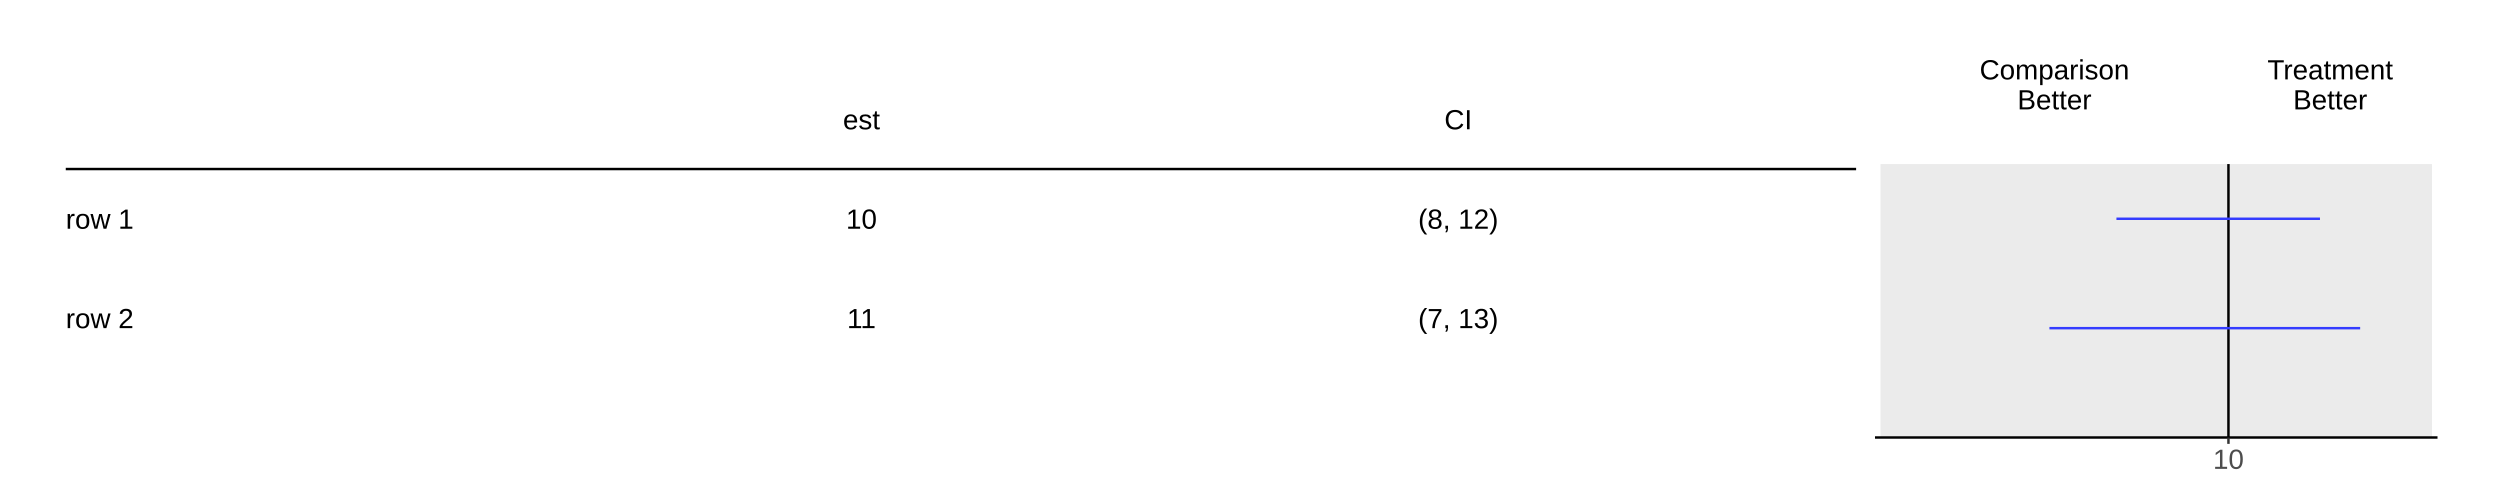
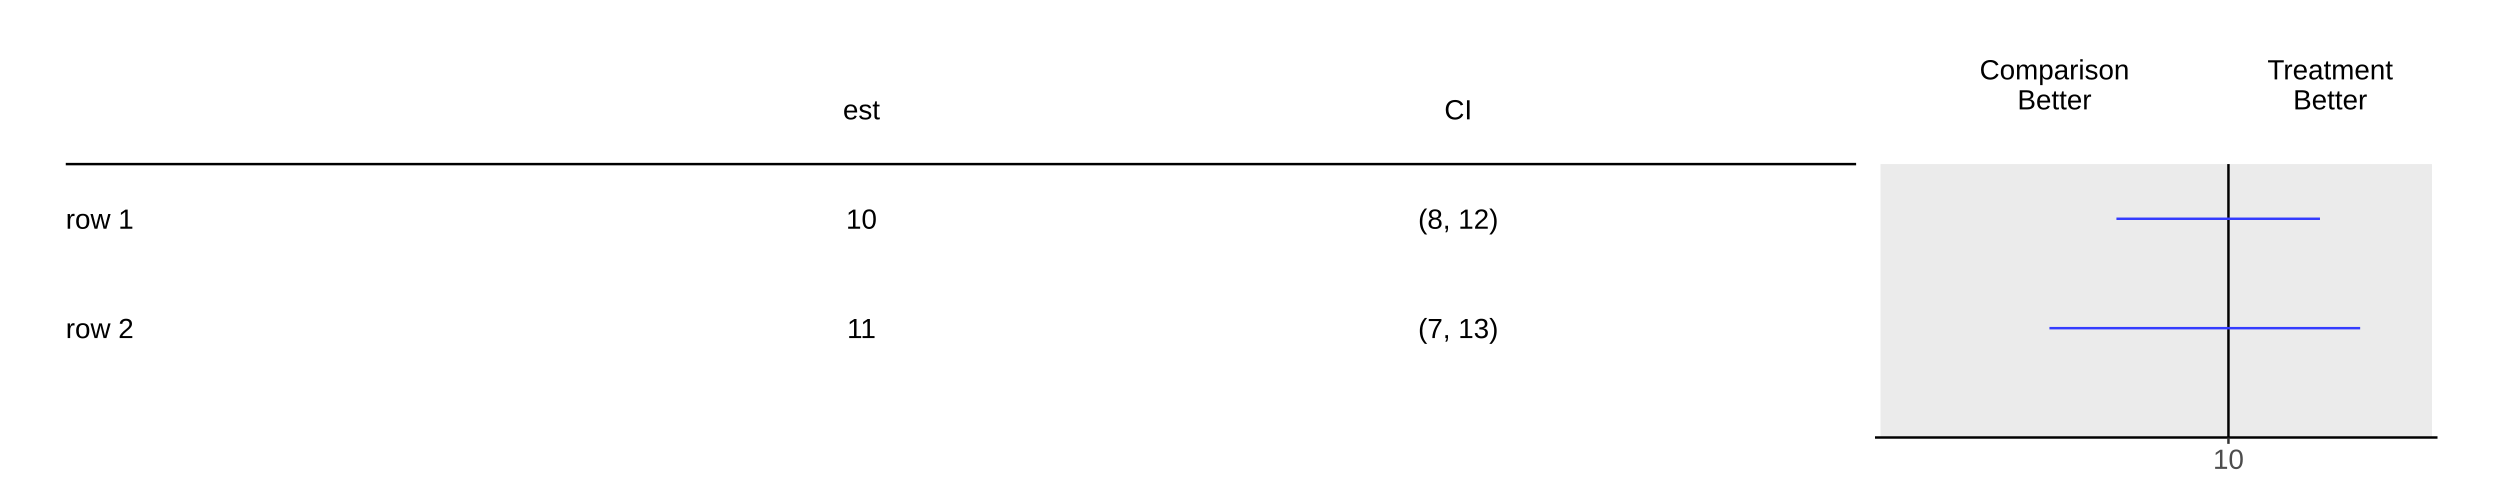
<svg xmlns="http://www.w3.org/2000/svg" width="1080.00pt" height="216.00pt" viewBox="0 0 1080.00 216.00">
  <g class="svglite">
    <defs>
      <style type="text/css">
    .svglite line, .svglite polyline, .svglite polygon, .svglite path, .svglite rect, .svglite circle {
      fill: none;
      stroke: #000000;
      stroke-linecap: round;
      stroke-linejoin: round;
      stroke-miterlimit: 10.00;
    }
    .svglite text {
      white-space: pre;
    }
    .svglite g.glyphgroup path {
      fill: inherit;
      stroke: none;
    }
  </style>
    </defs>
    <rect width="100%" height="100%" style="stroke: none; fill: none;" />
    <defs>
      <clipPath id="cpMC4wMHwxMDgwLjAwfDAuMDB8MjE2LjAw">
        <rect x="0.00" y="0.00" width="1080.00" height="216.00" />
      </clipPath>
    </defs>
    <g clip-path="url(#cpMC4wMHwxMDgwLjAwfDAuMDB8MjE2LjAw)">
</g>
    <defs>
      <clipPath id="cpMC4wMHw4MTAuMDB8MC4wMHwyMTYuMDA=">
        <rect x="0.00" y="0.00" width="810.00" height="216.00" />
      </clipPath>
    </defs>
    <g clip-path="url(#cpMC4wMHw4MTAuMDB8MC4wMHwyMTYuMDA=)">
      <rect x="0.00" y="-0" width="810.00" height="216.00" style="stroke-width: 0.00; stroke: none;" />
    </g>
    <g clip-path="url(#cpMC4wMHwxMDgwLjAwfDAuMDB8MjE2LjAw)">
</g>
    <defs>
      <clipPath id="cpMjAuMjV8ODEwLjAwfDAuMDB8MTg5LjAx">
        <rect x="20.25" y="0.00" width="789.75" height="189.01" />
      </clipPath>
    </defs>
    <g clip-path="url(#cpMjAuMjV8ODEwLjAwfDAuMDB8MTg5LjAx)">
-       <line x1="28.41" y1="73.03" x2="801.84" y2="73.03" style="stroke-width: 1.07; stroke-linecap: butt;" />
+       <line x1="28.41" y1="70.88" x2="801.84" y2="70.88" style="stroke-width: 1.07; stroke-linecap: butt;" />
      <text x="28.41" y="98.80" style="font-size: 12.00px; font-family: &quot;Arial&quot;;" textLength="29.34px" lengthAdjust="spacingAndGlyphs">row 1</text>
-       <text x="28.41" y="141.76" style="font-size: 12.00px; font-family: &quot;Arial&quot;;" textLength="29.34px" lengthAdjust="spacingAndGlyphs">row 2</text>
-       <text x="372.16" y="55.85" text-anchor="middle" style="font-size: 12.00px; font-family: &quot;Arial&quot;;" textLength="16.00px" lengthAdjust="spacingAndGlyphs">est</text>
+       <text x="28.41" y="146.06" style="font-size: 12.00px; font-family: &quot;Arial&quot;;" textLength="29.34px" lengthAdjust="spacingAndGlyphs">row 2</text>
+       <text x="372.16" y="51.55" text-anchor="middle" style="font-size: 12.00px; font-family: &quot;Arial&quot;;" textLength="16.00px" lengthAdjust="spacingAndGlyphs">est</text>
      <text x="372.16" y="98.80" text-anchor="middle" style="font-size: 12.00px; font-family: &quot;Arial&quot;;" textLength="13.34px" lengthAdjust="spacingAndGlyphs">10</text>
-       <text x="372.16" y="141.76" text-anchor="middle" style="font-size: 12.00px; font-family: &quot;Arial&quot;;" textLength="12.45px" lengthAdjust="spacingAndGlyphs">11</text>
-       <text x="629.96" y="55.85" text-anchor="middle" style="font-size: 12.00px; font-family: &quot;Arial&quot;;" textLength="12.00px" lengthAdjust="spacingAndGlyphs">CI</text>
+       <text x="372.16" y="146.06" text-anchor="middle" style="font-size: 12.00px; font-family: &quot;Arial&quot;;" textLength="12.45px" lengthAdjust="spacingAndGlyphs">11</text>
+       <text x="629.96" y="51.55" text-anchor="middle" style="font-size: 12.00px; font-family: &quot;Arial&quot;;" textLength="12.00px" lengthAdjust="spacingAndGlyphs">CI</text>
      <text x="629.96" y="98.80" text-anchor="middle" style="font-size: 12.00px; font-family: &quot;Arial&quot;;" textLength="34.67px" lengthAdjust="spacingAndGlyphs">(8, 12)</text>
-       <text x="629.96" y="141.76" text-anchor="middle" style="font-size: 12.00px; font-family: &quot;Arial&quot;;" textLength="34.67px" lengthAdjust="spacingAndGlyphs">(7, 13)</text>
+       <text x="629.96" y="146.06" text-anchor="middle" style="font-size: 12.00px; font-family: &quot;Arial&quot;;" textLength="34.67px" lengthAdjust="spacingAndGlyphs">(7, 13)</text>
    </g>
    <g clip-path="url(#cpMC4wMHwxMDgwLjAwfDAuMDB8MjE2LjAw)">
</g>
    <defs>
      <clipPath id="cpODEwLjAwfDEwODAuMDB8MC4wMHwyMTYuMDA=">
        <rect x="810.00" y="0.00" width="270.00" height="216.00" />
      </clipPath>
    </defs>
    <g clip-path="url(#cpODEwLjAwfDEwODAuMDB8MC4wMHwyMTYuMDA=)">
      <rect x="810.00" y="0.00" width="270.00" height="216.00" style="stroke-width: 1.07; stroke: none;" />
    </g>
    <g clip-path="url(#cpMC4wMHwxMDgwLjAwfDAuMDB8MjE2LjAw)">
      <rect x="810.00" y="0.00" width="243.00" height="189.01" style="stroke-width: 1.07; stroke: none;" />
      <rect x="812.38" y="70.88" width="238.24" height="118.13" style="stroke-width: 1.07; stroke: none; stroke-linecap: butt; stroke-linejoin: miter; fill: #EBEBEB;" />
      <line x1="962.69" y1="189.01" x2="962.69" y2="70.88" style="stroke-width: 1.07; stroke-linecap: butt;" />
      <text x="887.54" y="34.29" text-anchor="middle" style="font-size: 12.00px; font-family: &quot;Arial&quot;;" textLength="64.70px" lengthAdjust="spacingAndGlyphs">Comparison</text>
      <text x="887.54" y="47.25" text-anchor="middle" style="font-size: 12.00px; font-family: &quot;Arial&quot;;" textLength="32.00px" lengthAdjust="spacingAndGlyphs">Better</text>
      <text x="1006.65" y="34.29" text-anchor="middle" style="font-size: 12.00px; font-family: &quot;Arial&quot;;" textLength="54.23px" lengthAdjust="spacingAndGlyphs">Treatment</text>
      <text x="1006.65" y="47.25" text-anchor="middle" style="font-size: 12.00px; font-family: &quot;Arial&quot;;" textLength="32.00px" lengthAdjust="spacingAndGlyphs">Better</text>
      <line x1="914.30" y1="94.51" x2="1002.23" y2="94.51" style="stroke-width: 1.07; stroke: #343CFF; stroke-linecap: butt;" />
      <line x1="885.35" y1="141.76" x2="1019.59" y2="141.76" style="stroke-width: 1.07; stroke: #343CFF; stroke-linecap: butt;" />
      <polyline points="810.00,189.01 1053.00,189.01 " style="stroke-width: 1.07; stroke-linecap: butt;" />
      <polyline points="962.69,191.75 962.69,189.01 " style="stroke-width: 1.07; stroke: #333333; stroke-linecap: butt;" />
      <text x="962.69" y="202.54" text-anchor="middle" style="font-size: 12.00px;fill: #4D4D4D; font-family: &quot;Arial&quot;;" textLength="13.34px" lengthAdjust="spacingAndGlyphs">10</text>
    </g>
  </g>
</svg>
